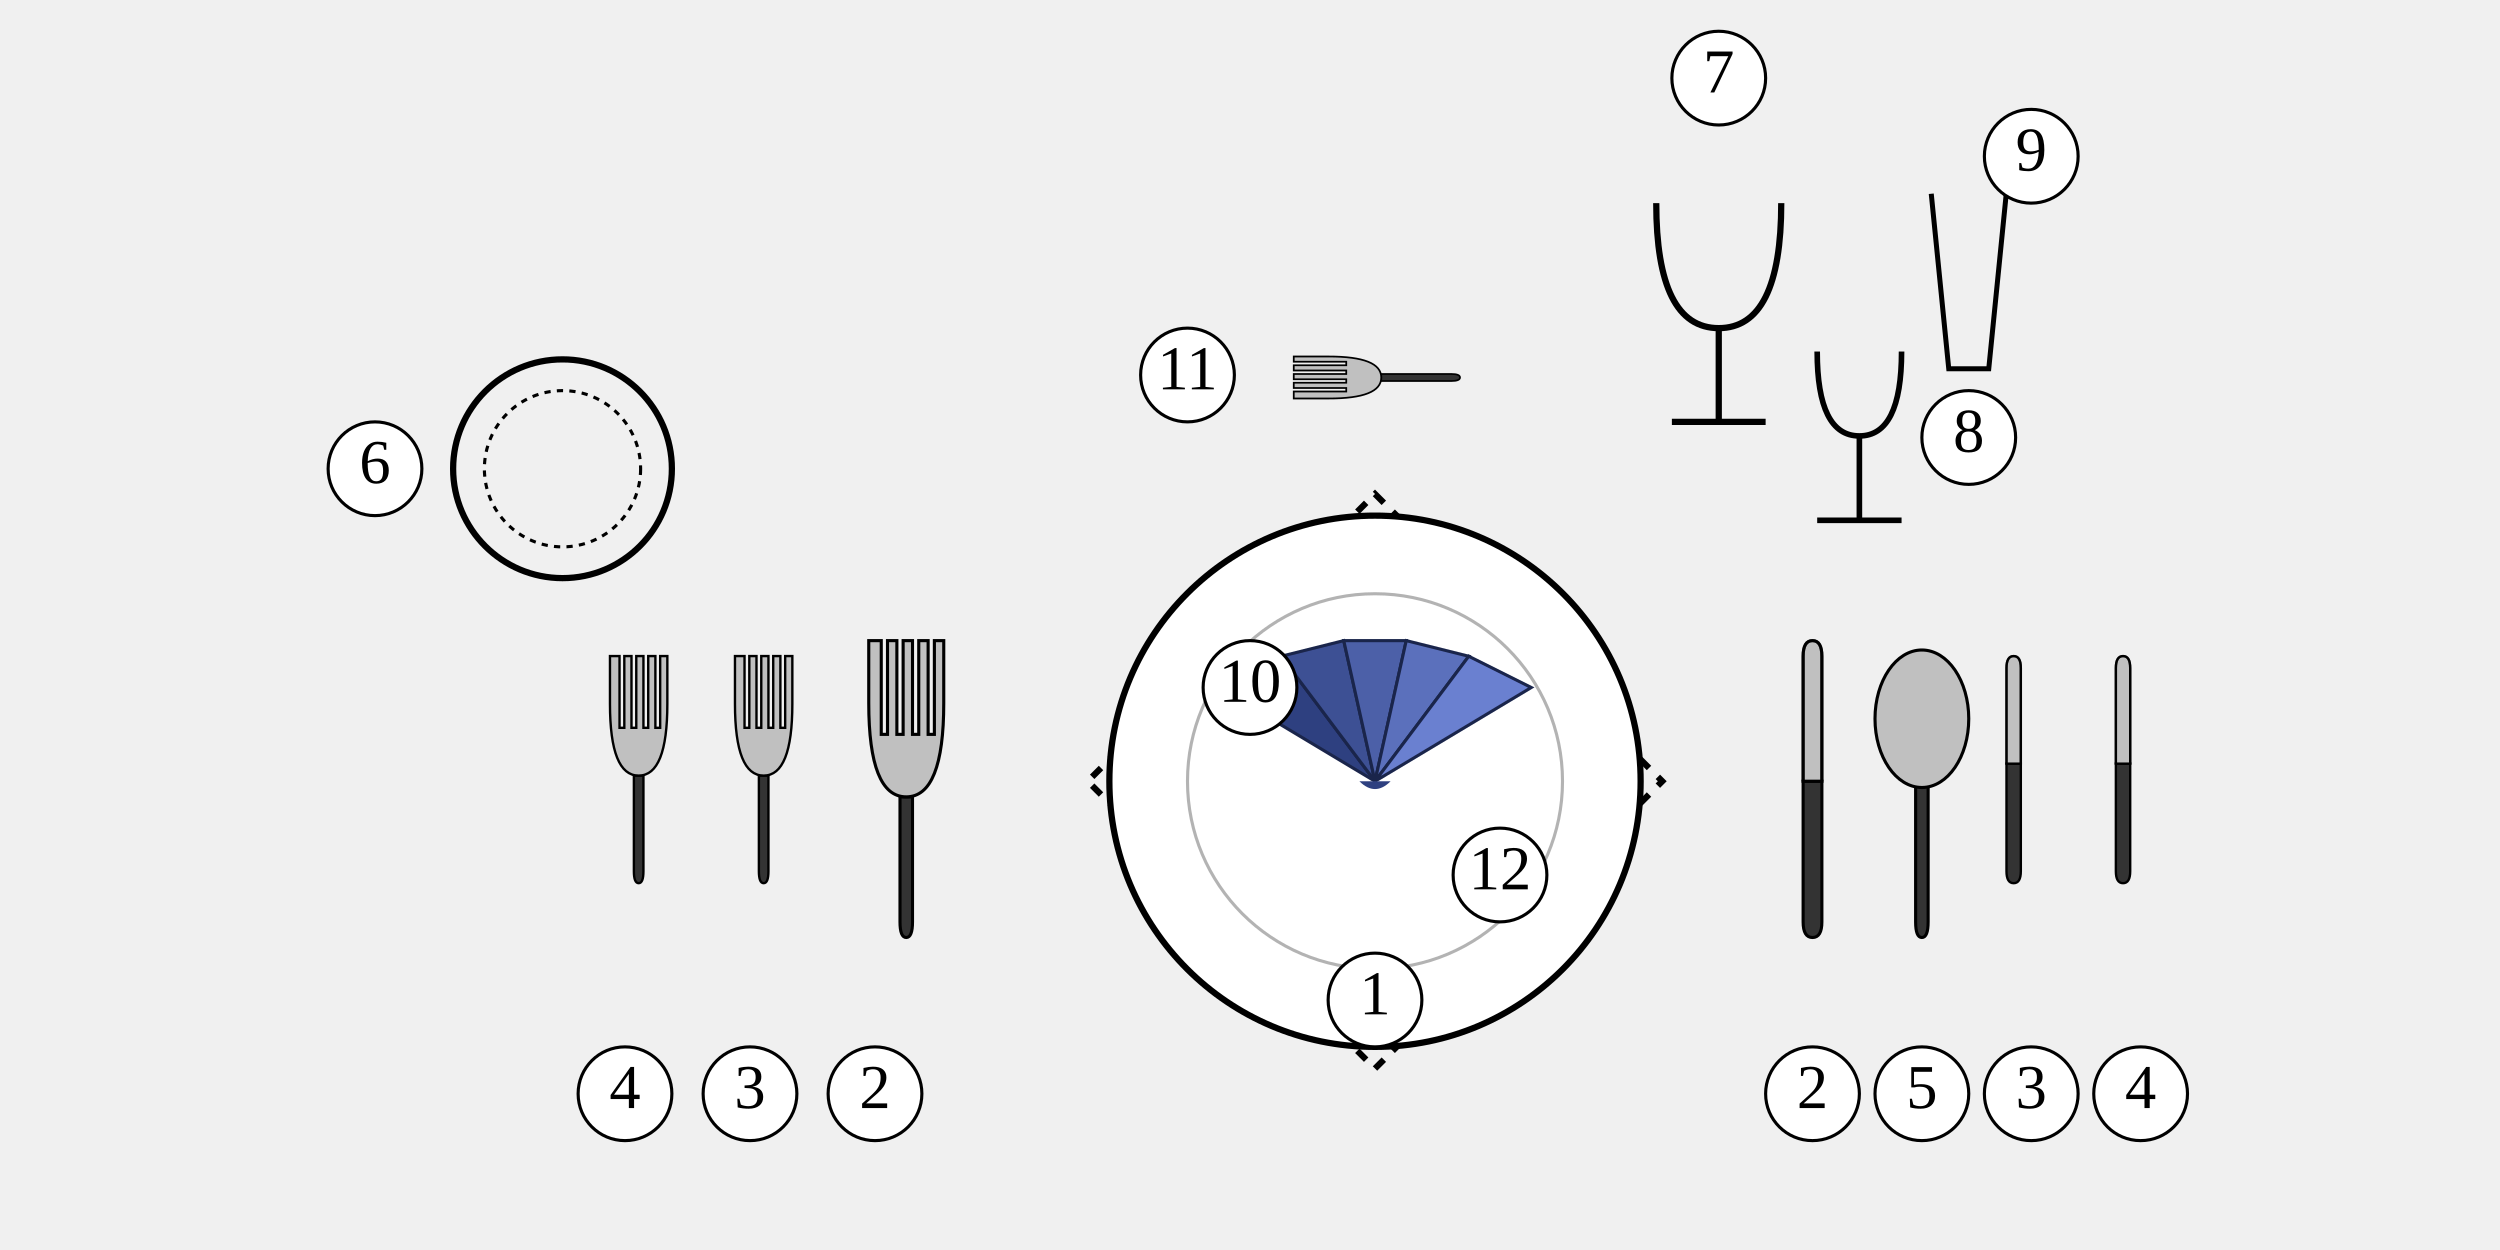
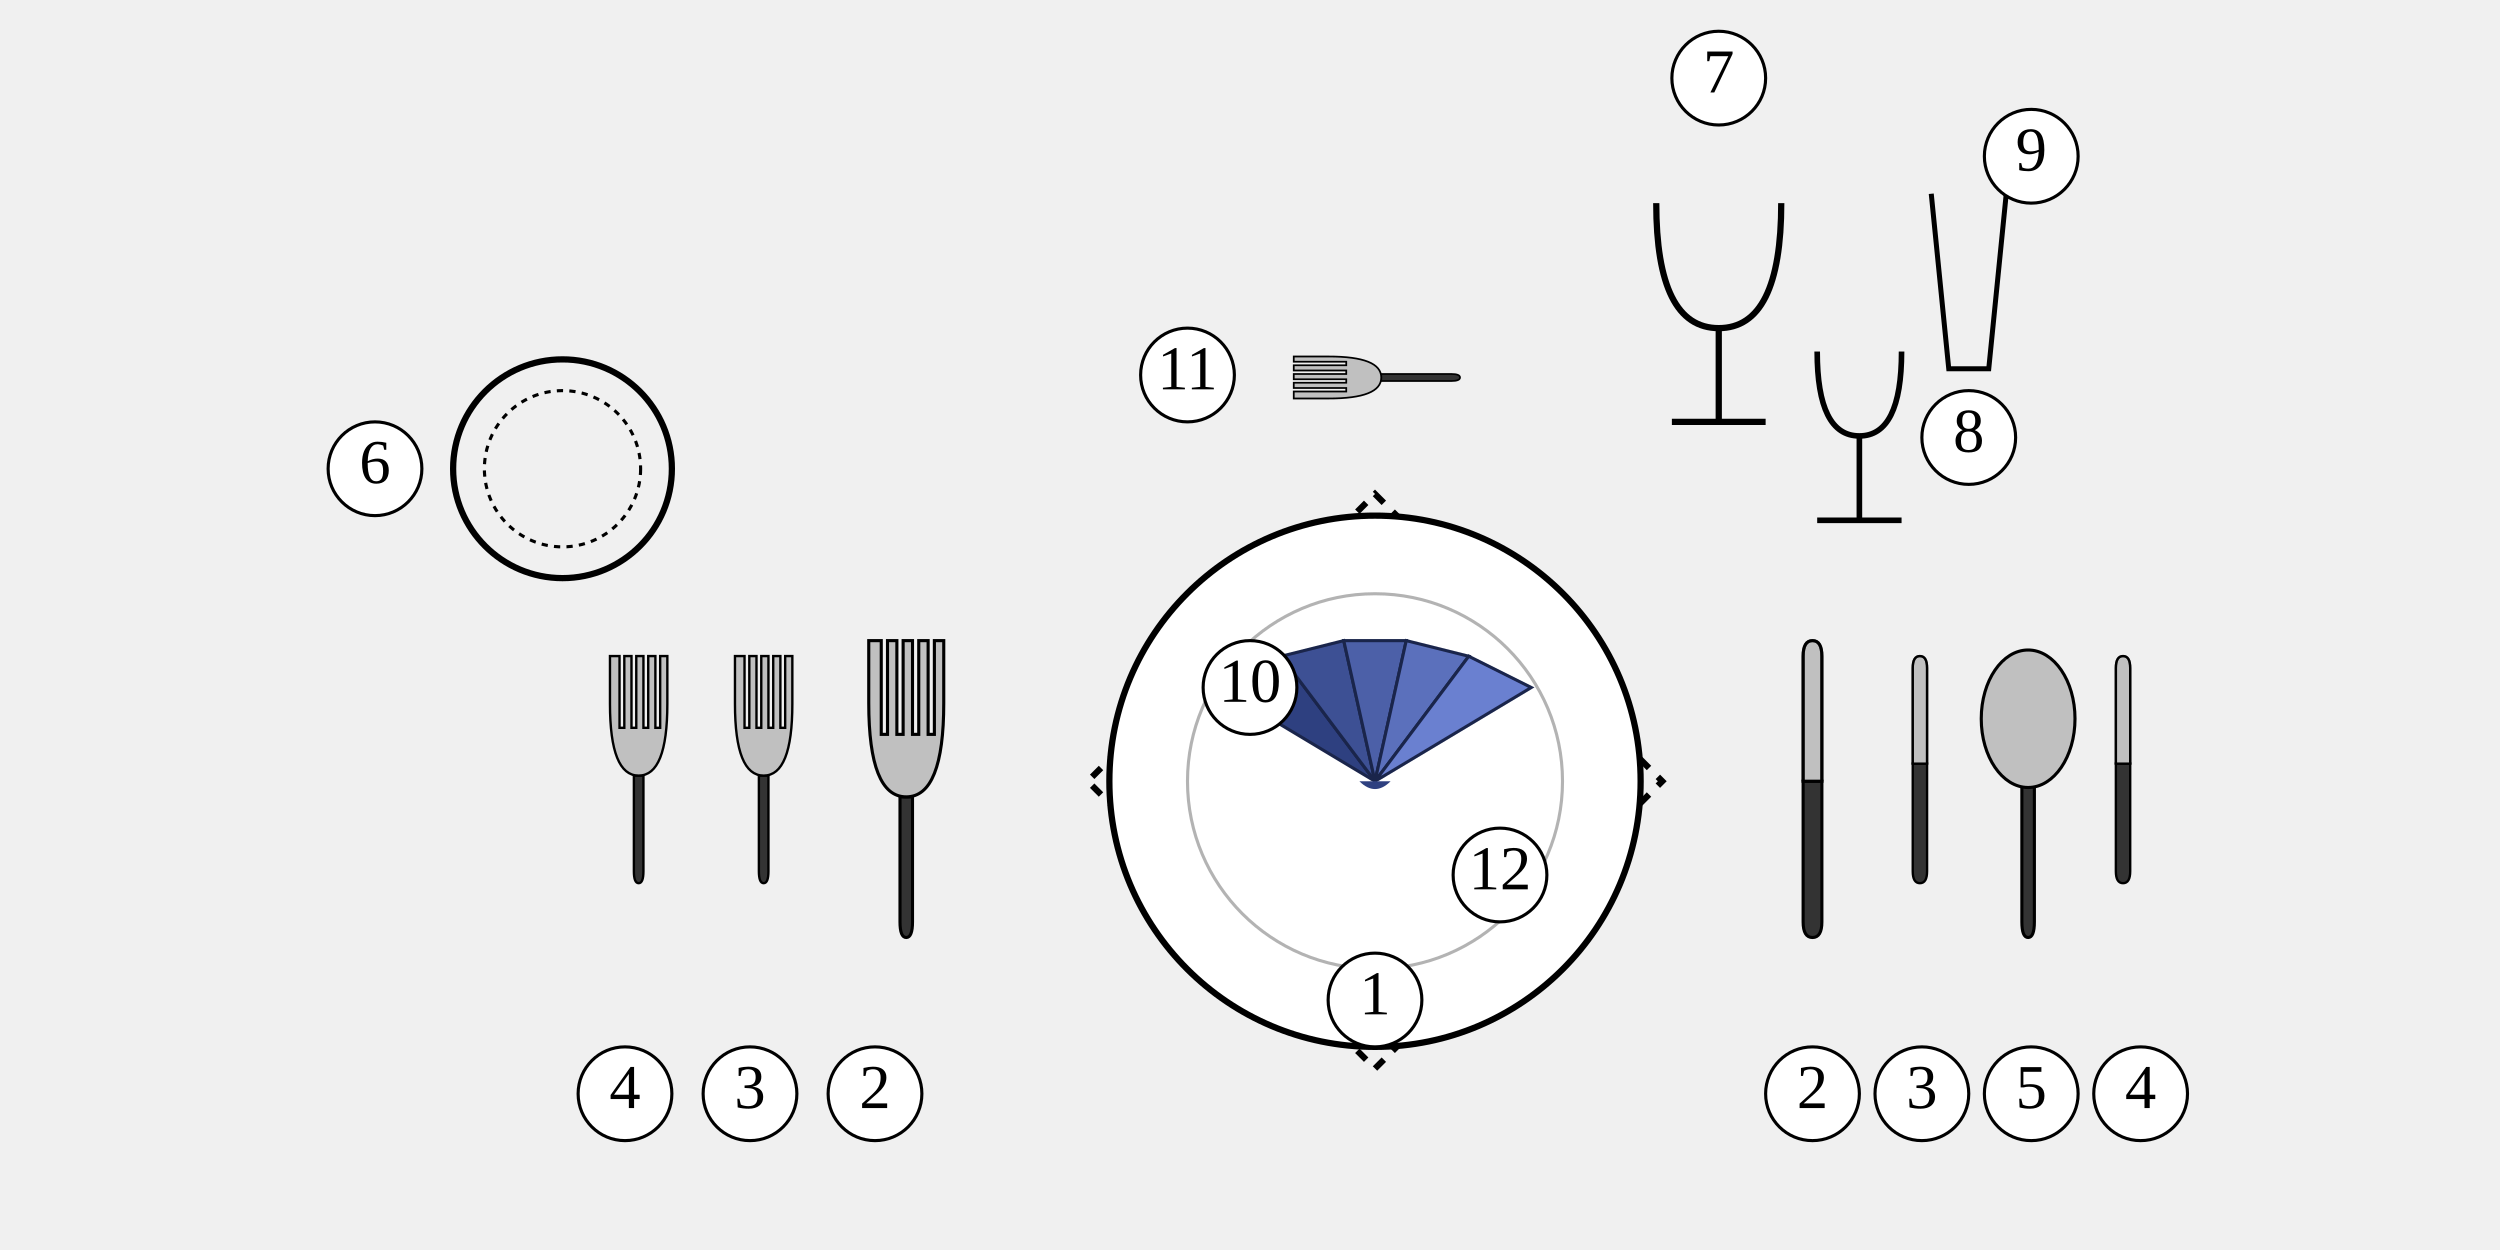
<svg xmlns="http://www.w3.org/2000/svg" viewBox="0 200 800 400">
  <defs>
    <style>
      .label-circle { fill: white; stroke: black; stroke-width: 1; }
      .label-text { font-family: 'Times New Roman', serif; font-size: 20px; text-anchor: middle; dominant-baseline: middle; }
    </style>
  </defs>
  <g transform="translate(440, 450)">
    <rect x="-65" y="-65" width="130" height="130" transform="rotate(45)" fill="none" stroke="black" stroke-width="2" stroke-dasharray="4" />
  </g>
  <g transform="translate(440, 450)">
    <circle cx="0" cy="0" r="85" stroke="black" stroke-width="2" fill="white" />
    <circle cx="0" cy="0" r="60" stroke="black" stroke-width="1" fill="none" opacity="0.3" />
  </g>
  <g transform="translate(370, 380)">
    <path d="M70 70 L20 40 L40 30 L70 70" fill="#2E4080" stroke="#1A254B" stroke-width="1" />
    <path d="M70 70 L40 30 L60 25 L70 70" fill="#3D5094" stroke="#1A254B" stroke-width="1" />
    <path d="M70 70 L60 25 L80 25 L70 70" fill="#4C60A8" stroke="#1A254B" stroke-width="1" />
    <path d="M70 70 L80 25 L100 30 L70 70" fill="#5B70BC" stroke="#1A254B" stroke-width="1" />
    <path d="M70 70 L100 30 L120 40 L70 70" fill="#6A80D0" stroke="#1A254B" stroke-width="1" />
    <path d="M65 70 Q70 75 75 70 L70 70 Z" fill="#2E4080" />
  </g>
  <g transform="translate(240, 400)">
    <path d="M48 55 L48 95 Q48 100 50 100 Q52 100 52 95 L52 55 Z" fill="#333333" stroke="black" stroke-width="1" />
    <path d="M38 25 Q38 55 50 55 Q62 55 62 25 L62 5 L59 5 L59 35 L57 35 L57 5 L54 5 L54 35 L52 35 L52 5 L49 5 L49 35 L47 35 L47 5 L44 5 L44 35 L42 35 L42 5 L38 5 Z" fill="#C0C0C0" stroke="black" stroke-width="1" />
  </g>
  <g transform="translate(200, 400) scale(0.9)">
    <g transform="scale(0.85) translate(8, 8)">
      <path d="M48 55 L48 95 Q48 100 50 100 Q52 100 52 95 L52 55 Z" fill="#333333" stroke="black" stroke-width="1" />
      <path d="M38 25 Q38 55 50 55 Q62 55 62 25 L62 5 L59 5 L59 35 L57 35 L57 5 L54 5 L54 35 L52 35 L52 5 L49 5 L49 35 L47 35 L47 5 L44 5 L44 35 L42 35 L42 5 L38 5 Z" fill="#C0C0C0" stroke="black" stroke-width="1" />
    </g>
  </g>
  <g transform="translate(160, 400) scale(0.9)">
    <g transform="scale(0.85) translate(8, 8)">
      <path d="M48 55 L48 95 Q48 100 50 100 Q52 100 52 95 L52 55 Z" fill="#333333" stroke="black" stroke-width="1" />
      <path d="M38 25 Q38 55 50 55 Q62 55 62 25 L62 5 L59 5 L59 35 L57 35 L57 5 L54 5 L54 35 L52 35 L52 5 L49 5 L49 35 L47 35 L47 5 L44 5 L44 35 L42 35 L42 5 L38 5 Z" fill="#C0C0C0" stroke="black" stroke-width="1" />
    </g>
  </g>
  <g transform="translate(530, 400)">
    <path d="M47 50 L47 95 Q47 100 50 100 Q53 100 53 95 L53 50 Z" fill="#333333" stroke="black" stroke-width="1" />
    <path d="M47 50 L47 10 Q47 5 50 5 Q53 5 53 10 L53 50 Z" fill="#C0C0C0" stroke="black" stroke-width="1" />
    <path d="M53 50 L53 10 Q53 5 50 5 Q47 5 47 10 L47 50" fill="none" stroke="black" stroke-width="1" opacity="0.5" />
  </g>
-   <g transform="translate(565, 400)">
+   <g transform="translate(599, 400)">
    <path d="M48 50 L48 95 Q48 100 50 100 Q52 100 52 95 L52 50 Z" fill="#333333" stroke="black" stroke-width="1" />
    <ellipse cx="50" cy="30" rx="15" ry="22" fill="#C0C0C0" stroke="black" stroke-width="1" />
  </g>
-   <g transform="translate(600, 400) scale(0.9)">
+   <g transform="translate(570, 400) scale(0.9)">
    <g transform="scale(0.85) translate(8, 8)">
      <path d="M47 50 L47 95 Q47 100 50 100 Q53 100 53 95 L53 50 Z" fill="#333333" stroke="black" stroke-width="1" />
      <path d="M47 50 L47 10 Q47 5 50 5 Q53 5 53 10 L53 50 Z" fill="#C0C0C0" stroke="black" stroke-width="1" />
      <path d="M53 50 L53 10 Q53 5 50 5 Q47 5 47 10 L47 50" fill="none" stroke="black" stroke-width="1" opacity="0.5" />
    </g>
  </g>
  <g transform="translate(635, 400) scale(0.9)">
    <g transform="scale(0.85) translate(8, 8)">
      <path d="M47 50 L47 95 Q47 100 50 100 Q53 100 53 95 L53 50 Z" fill="#333333" stroke="black" stroke-width="1" />
      <path d="M47 50 L47 10 Q47 5 50 5 Q53 5 53 10 L53 50 Z" fill="#C0C0C0" stroke="black" stroke-width="1" />
      <path d="M53 50 L53 10 Q53 5 50 5 Q47 5 47 10 L47 50" fill="none" stroke="black" stroke-width="1" opacity="0.5" />
    </g>
  </g>
  <g transform="translate(440, 320) rotate(-90) scale(0.8)">
    <g transform="translate(-50, -50)">
      <g transform="scale(0.7) translate(20, 20)">
        <path d="M48 55 L48 95 Q48 100 50 100 Q52 100 52 95 L52 55 Z" fill="#333333" stroke="black" stroke-width="1" />
        <path d="M38 25 Q38 55 50 55 Q62 55 62 25 L62 5 L59 5 L59 35 L57 35 L57 5 L54 5 L54 35 L52 35 L52 5 L49 5 L49 35 L47 35 L47 5 L44 5 L44 35 L42 35 L42 5 L38 5 Z" fill="#C0C0C0" stroke="black" stroke-width="1" />
      </g>
    </g>
  </g>
  <g transform="translate(130, 300) scale(1.0)">
    <circle cx="50" cy="50" r="35" stroke="black" stroke-width="2" fill="none" />
    <circle cx="50" cy="50" r="25" stroke="black" stroke-width="1" fill="none" stroke-dasharray="2" />
  </g>
  <g transform="translate(500, 250)">
    <path d="M30 15 q0 40 20 40 q20 0 20 -40" stroke="black" stroke-width="2" fill="none" />
    <line x1="50" y1="55" x2="50" y2="85" stroke="black" stroke-width="2" />
    <line x1="35" y1="85" x2="65" y2="85" stroke="black" stroke-width="2" />
  </g>
  <g transform="translate(550, 290) scale(0.9)">
    <path d="M35 25 q0 30 15 30 q15 0 15 -30" stroke="black" stroke-width="2" fill="none" />
    <line x1="50" y1="55" x2="50" y2="85" stroke="black" stroke-width="2" />
    <line x1="35" y1="85" x2="65" y2="85" stroke="black" stroke-width="2" />
  </g>
  <g transform="translate(590, 250) scale(0.8)">
    <path d="M35 15 L42 85 L58 85 L65 15" stroke="black" stroke-width="2" fill="none" />
  </g>
  <g transform="translate(440, 520)">
    <circle r="15" class="label-circle" />
    <text class="label-text">1</text>
  </g>
  <g transform="translate(480, 480)">
    <circle r="15" class="label-circle" />
    <text class="label-text">12</text>
  </g>
  <g transform="translate(280, 550)">
    <circle r="15" class="label-circle" />
    <text class="label-text">2</text>
  </g>
  <g transform="translate(240, 550)">
    <circle r="15" class="label-circle" />
    <text class="label-text">3</text>
  </g>
  <g transform="translate(200, 550)">
    <circle r="15" class="label-circle" />
    <text class="label-text">4</text>
  </g>
  <g transform="translate(580, 550)">
    <circle r="15" class="label-circle" />
    <text class="label-text">2</text>
  </g>
-   <g transform="translate(615, 550)">
+   <g transform="translate(650, 550)">
    <circle r="15" class="label-circle" />
    <text class="label-text">5</text>
  </g>
-   <g transform="translate(650, 550)">
+   <g transform="translate(615, 550)">
    <circle r="15" class="label-circle" />
    <text class="label-text">3</text>
  </g>
  <g transform="translate(685, 550)">
    <circle r="15" class="label-circle" />
    <text class="label-text">4</text>
  </g>
  <g transform="translate(120, 350)">
    <circle r="15" class="label-circle" />
    <text class="label-text">6</text>
  </g>
  <g transform="translate(380, 320)">
    <circle r="15" class="label-circle" />
    <text class="label-text">11</text>
  </g>
  <g transform="translate(550, 225)">
    <circle r="15" class="label-circle" />
    <text class="label-text">7</text>
  </g>
  <g transform="translate(630, 340)">
    <circle r="15" class="label-circle" />
    <text class="label-text">8</text>
  </g>
  <g transform="translate(650, 250)">
    <circle r="15" class="label-circle" />
    <text class="label-text">9</text>
  </g>
  <g transform="translate(400, 420)">
    <circle r="15" class="label-circle" />
    <text class="label-text">10</text>
  </g>
</svg>
